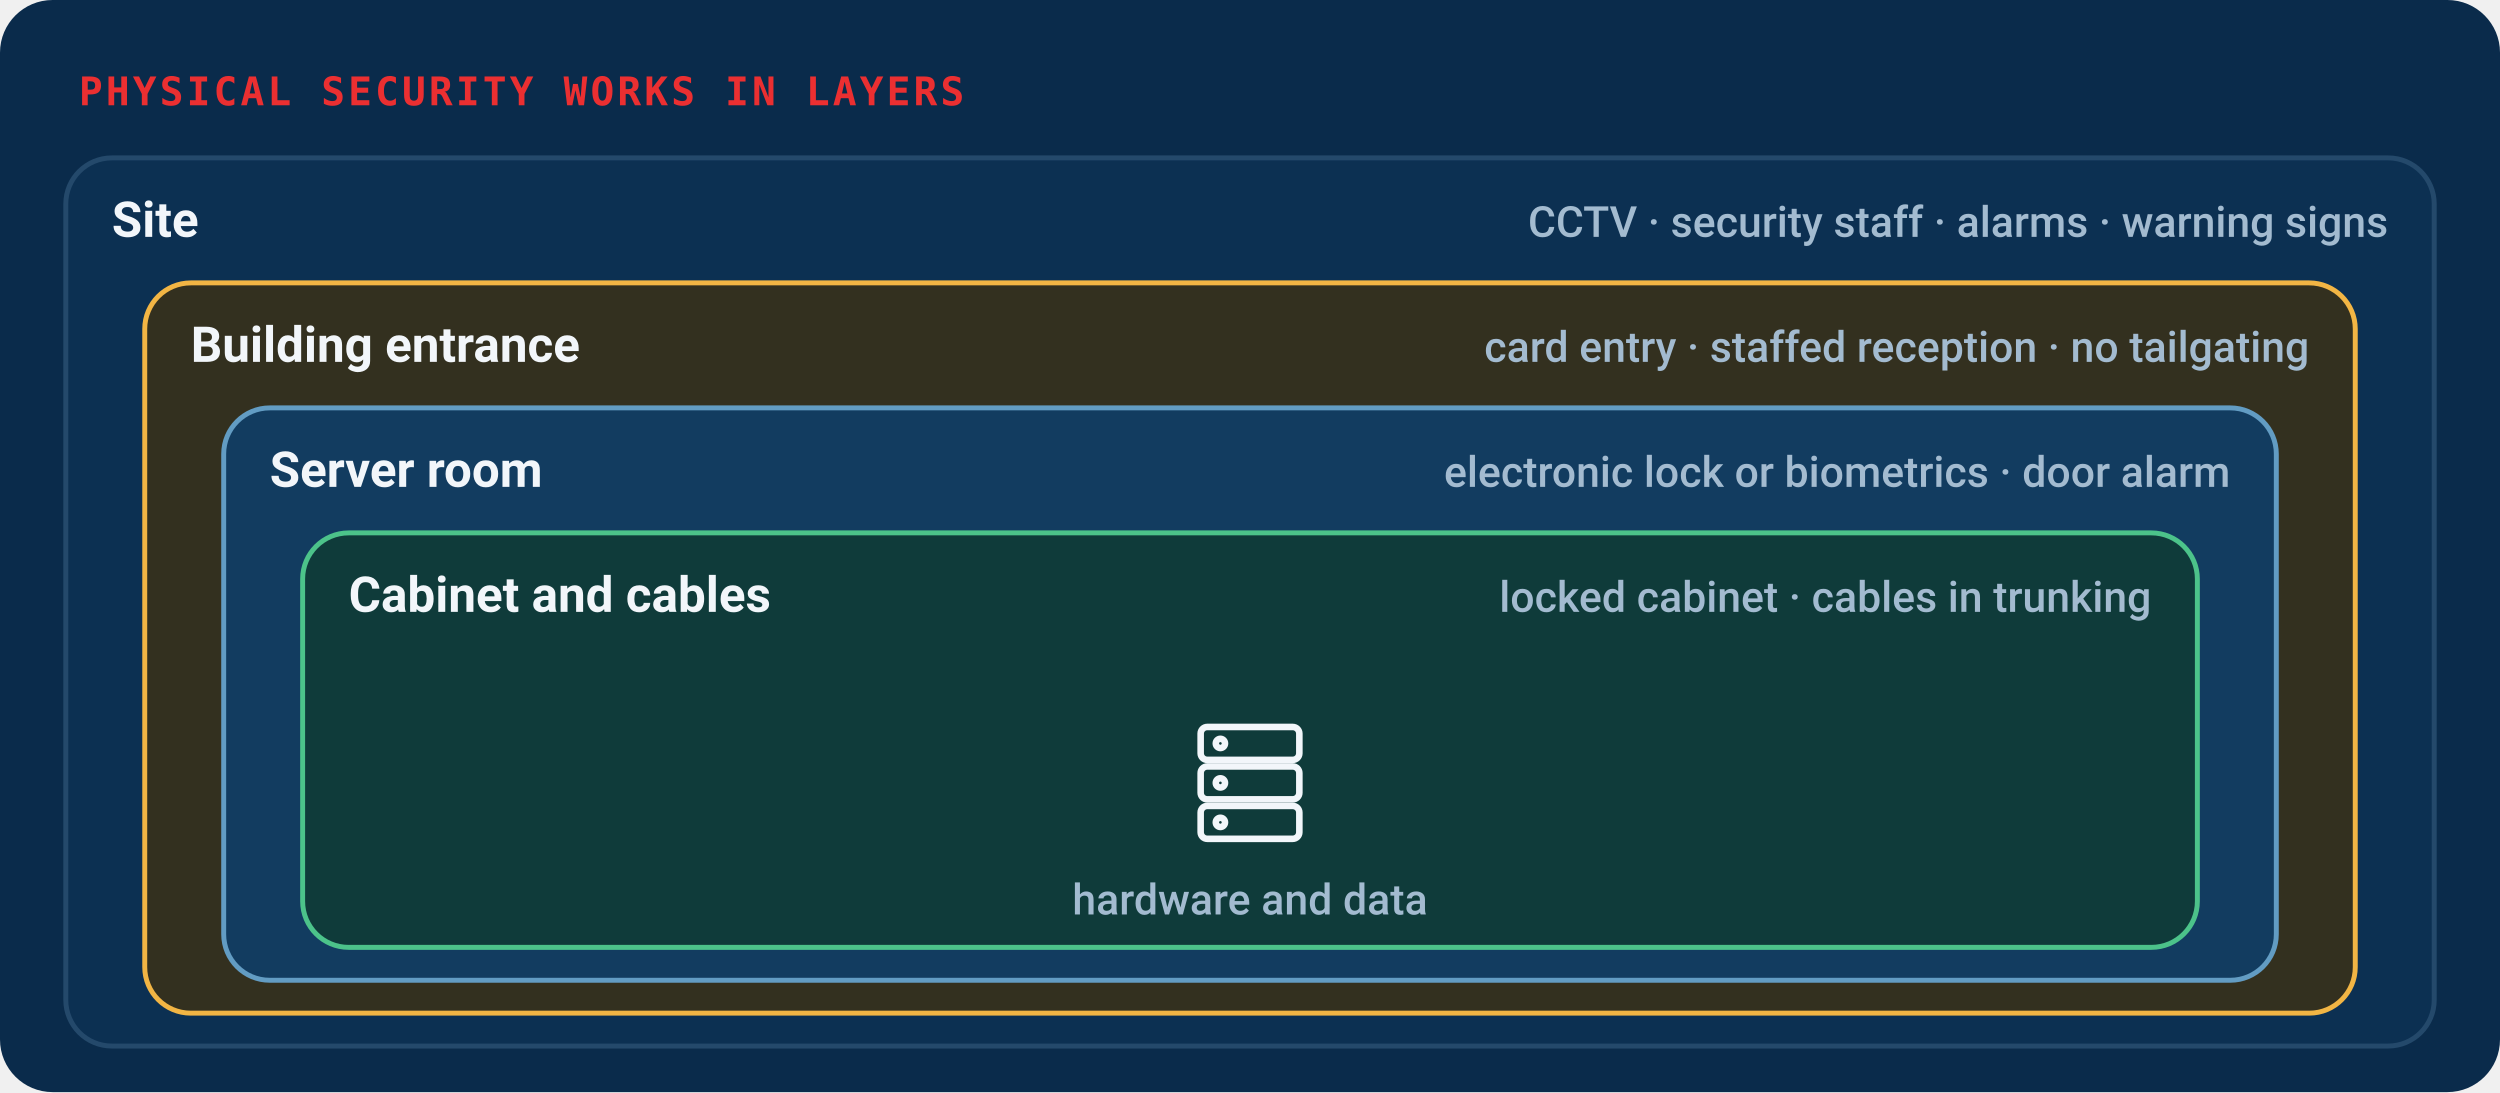
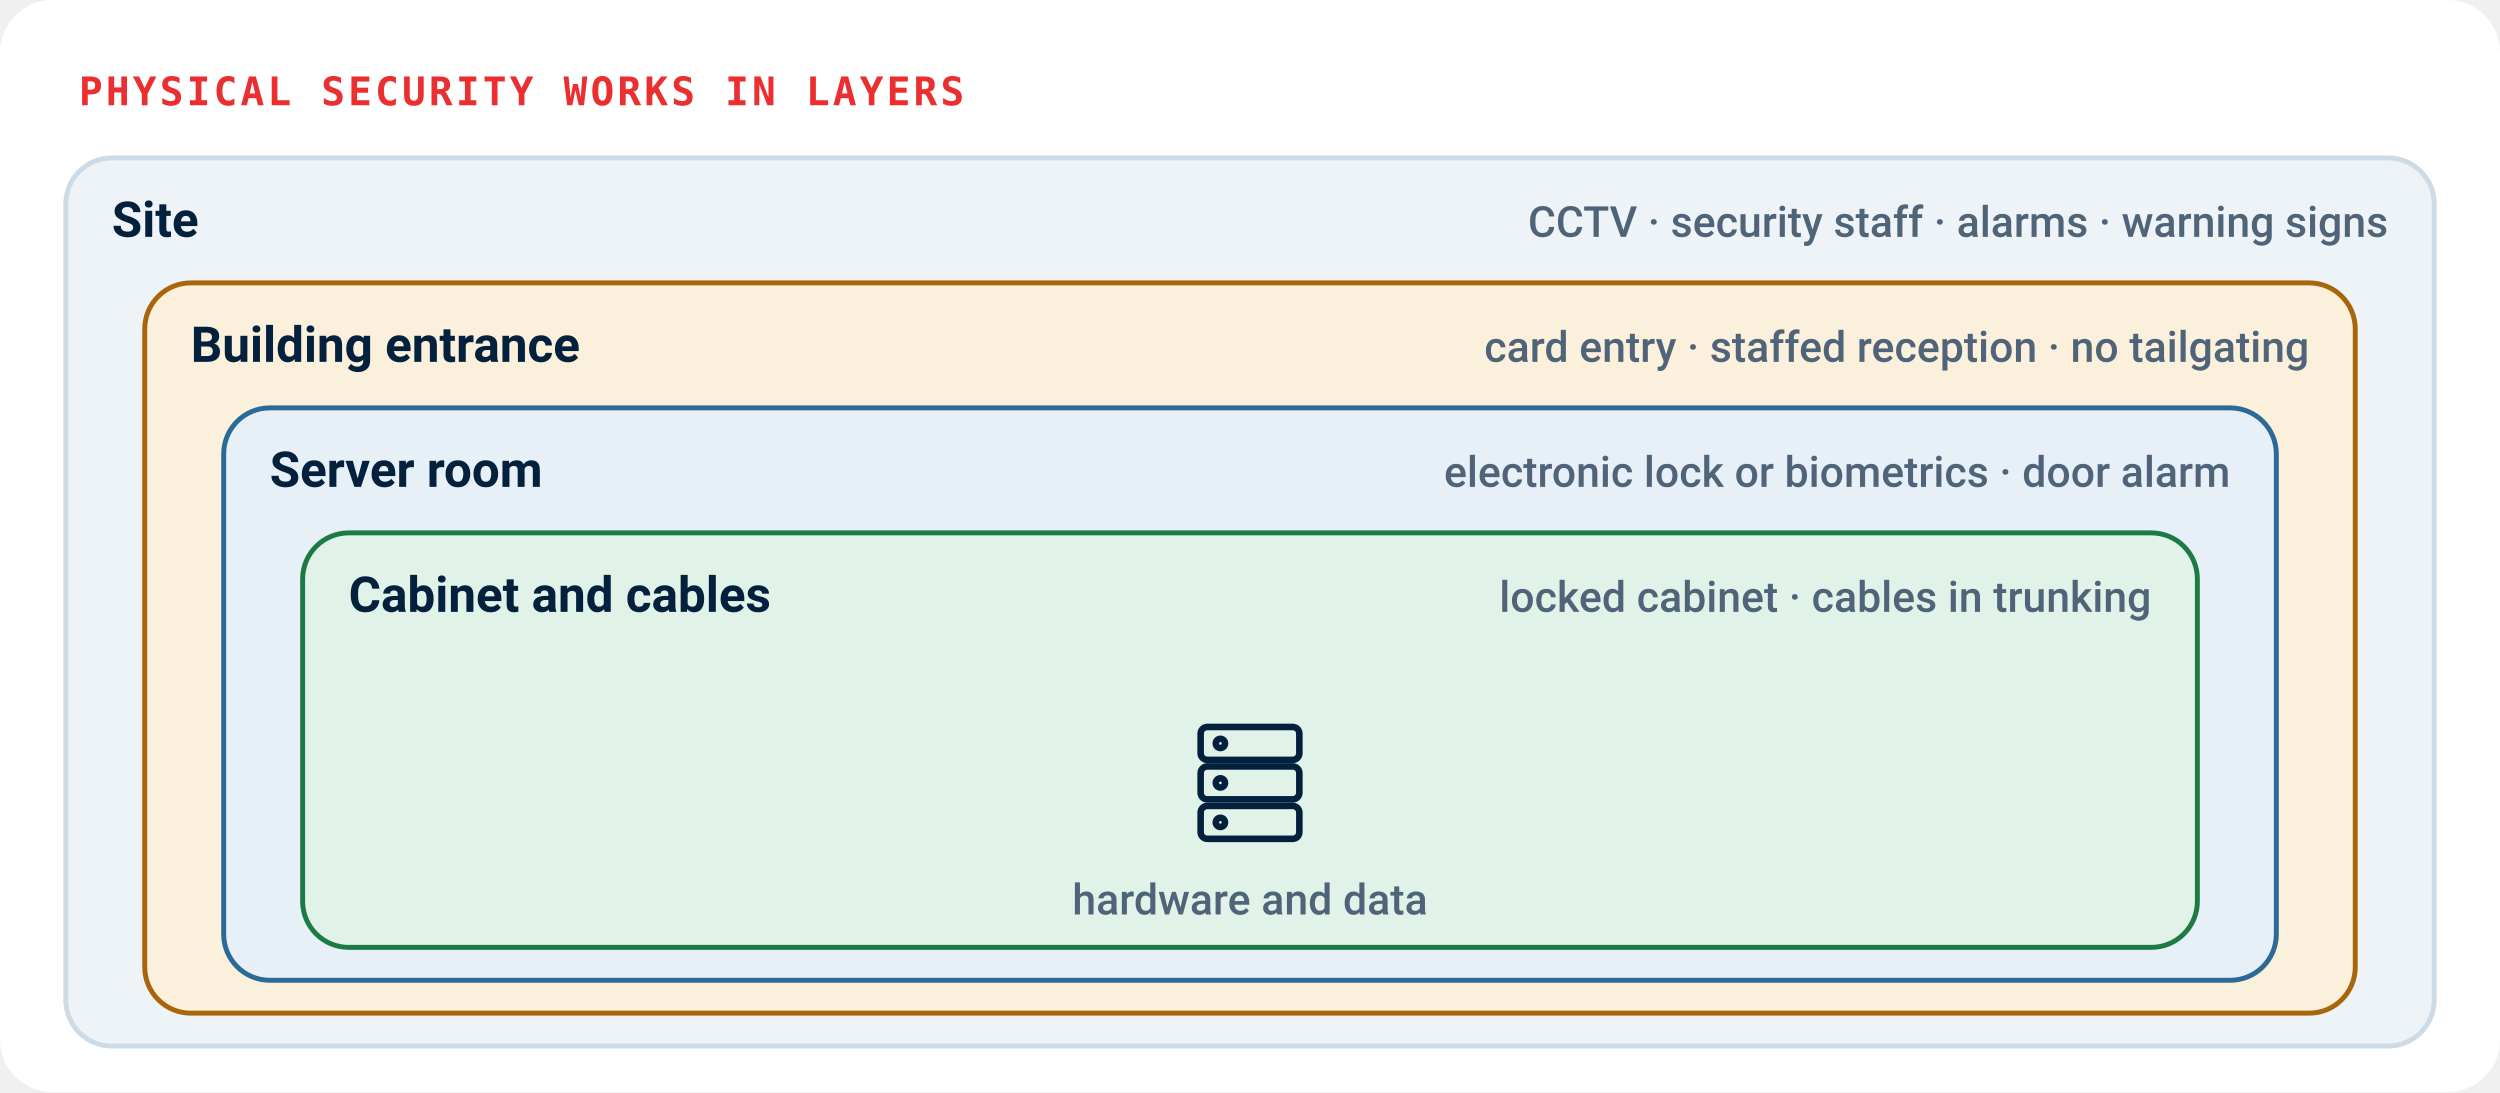
<svg xmlns="http://www.w3.org/2000/svg" viewBox="0 0 760 332" width="760" height="332" role="img" aria-labelledby="t d">
  <style>
- .bg{fill:#0a2b4b}
- .t{font:600 15px system-ui,-apple-system,'Segoe UI',Roboto,sans-serif;fill:#f2f6fa}
- .tb{font:700 17px system-ui,-apple-system,'Segoe UI',Roboto,sans-serif;fill:#f2f6fa}
- .s{font:500 13px system-ui,-apple-system,'Segoe UI',Roboto,sans-serif;fill:#a3bbd0}
- .m{font:600 13px ui-monospace,Menlo,Consolas,monospace;fill:#f2f6fa}
+ .bg{fill:#ffffff}
+ .t{font:600 15px system-ui,-apple-system,'Segoe UI',Roboto,sans-serif;fill:#03203c}
+ .tb{font:700 17px system-ui,-apple-system,'Segoe UI',Roboto,sans-serif;fill:#03203c}
+ .s{font:500 13px system-ui,-apple-system,'Segoe UI',Roboto,sans-serif;fill:#4f6478}
+ .m{font:600 13px ui-monospace,Menlo,Consolas,monospace;fill:#03203c}
.h{font:700 12px ui-monospace,Menlo,Consolas,monospace;fill:#eb2f31;letter-spacing:.08em}
.w{fill:#ffffff}
- .box{fill:#0f3557;stroke:#2c5a80;stroke-width:1.5}
- .acc{fill:#123c60;stroke:#629cc3;stroke-width:1.5}
- .bad{fill:#3d1a2c;stroke:#ff5a5c;stroke-width:1.5}
- .good{fill:#0f3b3a;stroke:#4cc38a;stroke-width:1.5}
- .amb{fill:#33301f;stroke:#f2b544;stroke-width:1.5}
- .dim{fill:#0c3052;stroke:#24496b;stroke-width:1.5}
- .solid-acc{fill:#629cc3}.solid-bad{fill:#eb2f31}.solid-good{fill:#2f9a5f}.solid-amb{fill:#c98f22}.solid-ink{fill:#f2f6fa}
- .ln{stroke:#a3bbd0;stroke-width:2;fill:none}
- .ln-acc{stroke:#629cc3;stroke-width:2.2;fill:none}
- .ln-bad{stroke:#ff5a5c;stroke-width:2.2;fill:none}
- .ln-good{stroke:#4cc38a;stroke-width:2.2;fill:none}
+ .box{fill:#f5f8fb;stroke:#b9cad8;stroke-width:1.5}
+ .acc{fill:#e7f0f7;stroke:#2b6a96;stroke-width:1.5}
+ .bad{fill:#fdecec;stroke:#eb2f31;stroke-width:1.5}
+ .good{fill:#e1f3e8;stroke:#1d7a45;stroke-width:1.5}
+ .amb{fill:#fbf0dc;stroke:#a8650a;stroke-width:1.5}
+ .dim{fill:#eef3f7;stroke:#cddbe7;stroke-width:1.5}
+ .solid-acc{fill:#2b6a96}.solid-bad{fill:#eb2f31}.solid-good{fill:#1d7a45}.solid-amb{fill:#a8650a}.solid-ink{fill:#03203c}
+ .ln{stroke:#4f6478;stroke-width:2;fill:none}
+ .ln-acc{stroke:#2b6a96;stroke-width:2.2;fill:none}
+ .ln-bad{stroke:#eb2f31;stroke-width:2.2;fill:none}
+ .ln-good{stroke:#1d7a45;stroke-width:2.2;fill:none}
.dash{stroke-dasharray:6 5}
- .tx-acc{fill:#629cc3}.tx-bad{fill:#ff5a5c}.tx-good{fill:#4cc38a}.tx-amb{fill:#f2b544}
- .ic{fill:none;stroke:#f2f6fa;stroke-width:2;stroke-linecap:round;stroke-linejoin:round}
- .ic-bad{fill:none;stroke:#ff5a5c;stroke-width:2;stroke-linecap:round;stroke-linejoin:round}
- .ic-acc{fill:none;stroke:#629cc3;stroke-width:2;stroke-linecap:round;stroke-linejoin:round}
- .mk-ln{fill:#a3bbd0}.mk-acc{fill:#629cc3}.mk-bad{fill:#ff5a5c}.mk-good{fill:#4cc38a}
+ .tx-acc{fill:#2b6a96}.tx-bad{fill:#d4282a}.tx-good{fill:#1d7a45}.tx-amb{fill:#a8650a}
+ .ic{fill:none;stroke:#03203c;stroke-width:2;stroke-linecap:round;stroke-linejoin:round}
+ .ic-bad{fill:none;stroke:#eb2f31;stroke-width:2;stroke-linecap:round;stroke-linejoin:round}
+ .ic-acc{fill:none;stroke:#2b6a96;stroke-width:2;stroke-linecap:round;stroke-linejoin:round}
+ .mk-ln{fill:#4f6478}.mk-acc{fill:#2b6a96}.mk-bad{fill:#eb2f31}.mk-good{fill:#1d7a45}
</style>
  <defs>
    <marker id="a-ln" viewBox="0 0 10 10" refX="9" refY="5" markerWidth="7" markerHeight="7" orient="auto-start-reverse">
      <path d="M0 0 10 5 0 10z" class="mk-ln" />
    </marker>
    <marker id="a-acc" viewBox="0 0 10 10" refX="9" refY="5" markerWidth="7" markerHeight="7" orient="auto-start-reverse">
      <path d="M0 0 10 5 0 10z" class="mk-acc" />
    </marker>
    <marker id="a-bad" viewBox="0 0 10 10" refX="9" refY="5" markerWidth="7" markerHeight="7" orient="auto-start-reverse">
      <path d="M0 0 10 5 0 10z" class="mk-bad" />
    </marker>
    <marker id="a-good" viewBox="0 0 10 10" refX="9" refY="5" markerWidth="7" markerHeight="7" orient="auto-start-reverse">
      <path d="M0 0 10 5 0 10z" class="mk-good" />
    </marker>
  </defs>
  <rect class="bg" width="760" height="332" rx="16" />
  <text x="24" y="32" class="h" text-anchor="start">PHYSICAL SECURITY WORKS IN LAYERS</text>
  <rect x="20" y="48" width="720" height="270" rx="14" class="dim" />
  <text x="34" y="72" class="t" text-anchor="start">Site</text>
  <text x="726" y="72" class="s" text-anchor="end">CCTV · security staff · alarms · warning signs</text>
  <rect x="44" y="86" width="672" height="222" rx="14" class="amb" />
  <text x="58" y="110" class="t" text-anchor="start">Building entrance</text>
  <text x="702" y="110" class="s" text-anchor="end">card entry · staffed reception · no tailgating</text>
  <rect x="68" y="124" width="624" height="174" rx="14" class="acc" />
  <text x="82" y="148" class="t" text-anchor="start">Server room</text>
  <text x="678" y="148" class="s" text-anchor="end">electronic lock or biometrics · door alarm</text>
  <rect x="92" y="162" width="576" height="126" rx="14" class="good" />
  <text x="106" y="186" class="t" text-anchor="start">Cabinet and cables</text>
  <text x="654" y="186" class="s" text-anchor="end">locked cabinet · cables in trunking</text>
  <rect x="365" y="221" width="30" height="10" rx="2" class="ic" />
  <circle cx="371" cy="226" r="1.4" class="ic" />
  <rect x="365" y="233" width="30" height="10" rx="2" class="ic" />
  <circle cx="371" cy="238" r="1.4" class="ic" />
  <rect x="365" y="245" width="30" height="10" rx="2" class="ic" />
  <circle cx="371" cy="250" r="1.4" class="ic" />
  <text x="380" y="278" class="s" text-anchor="middle">hardware and data</text>
</svg>
